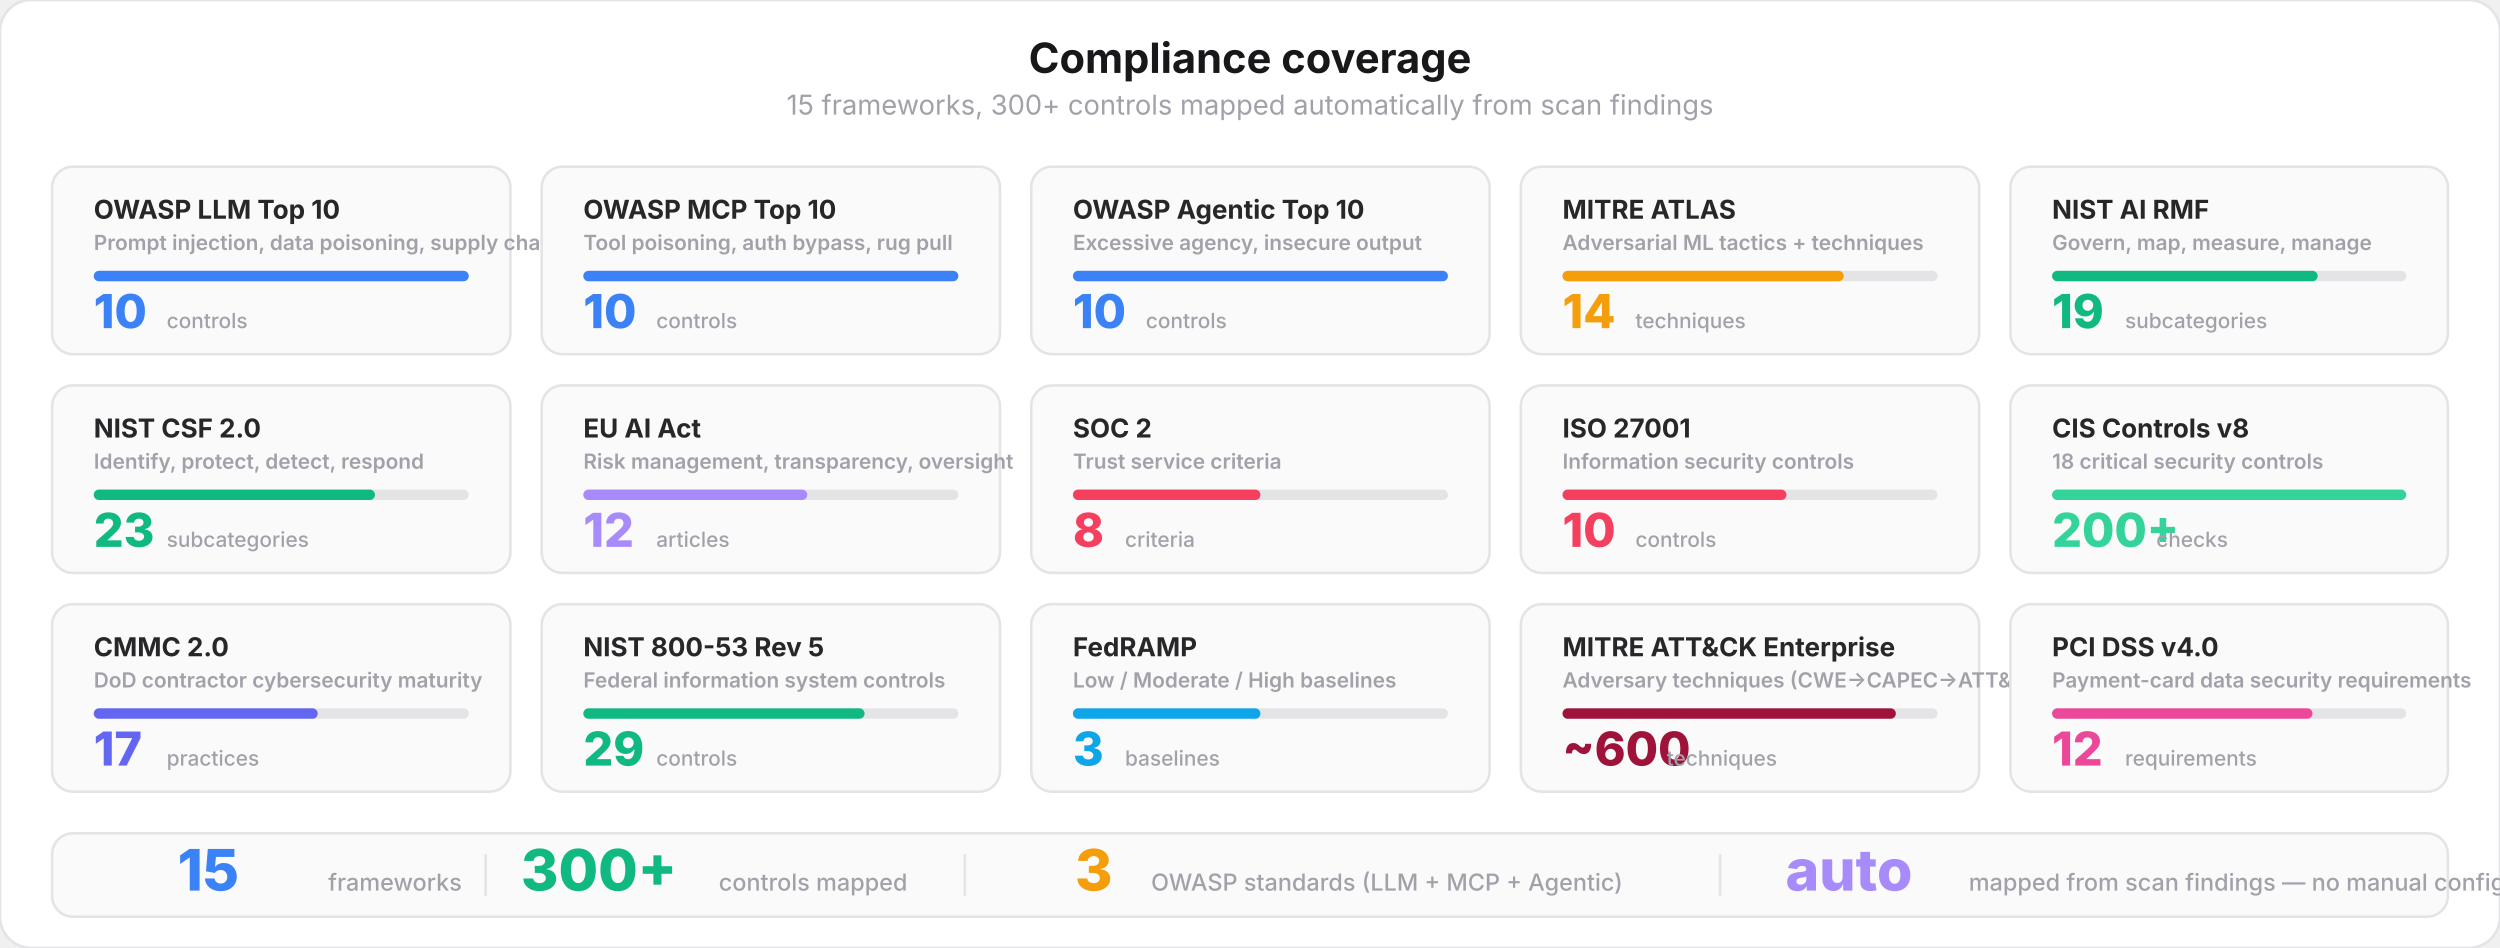
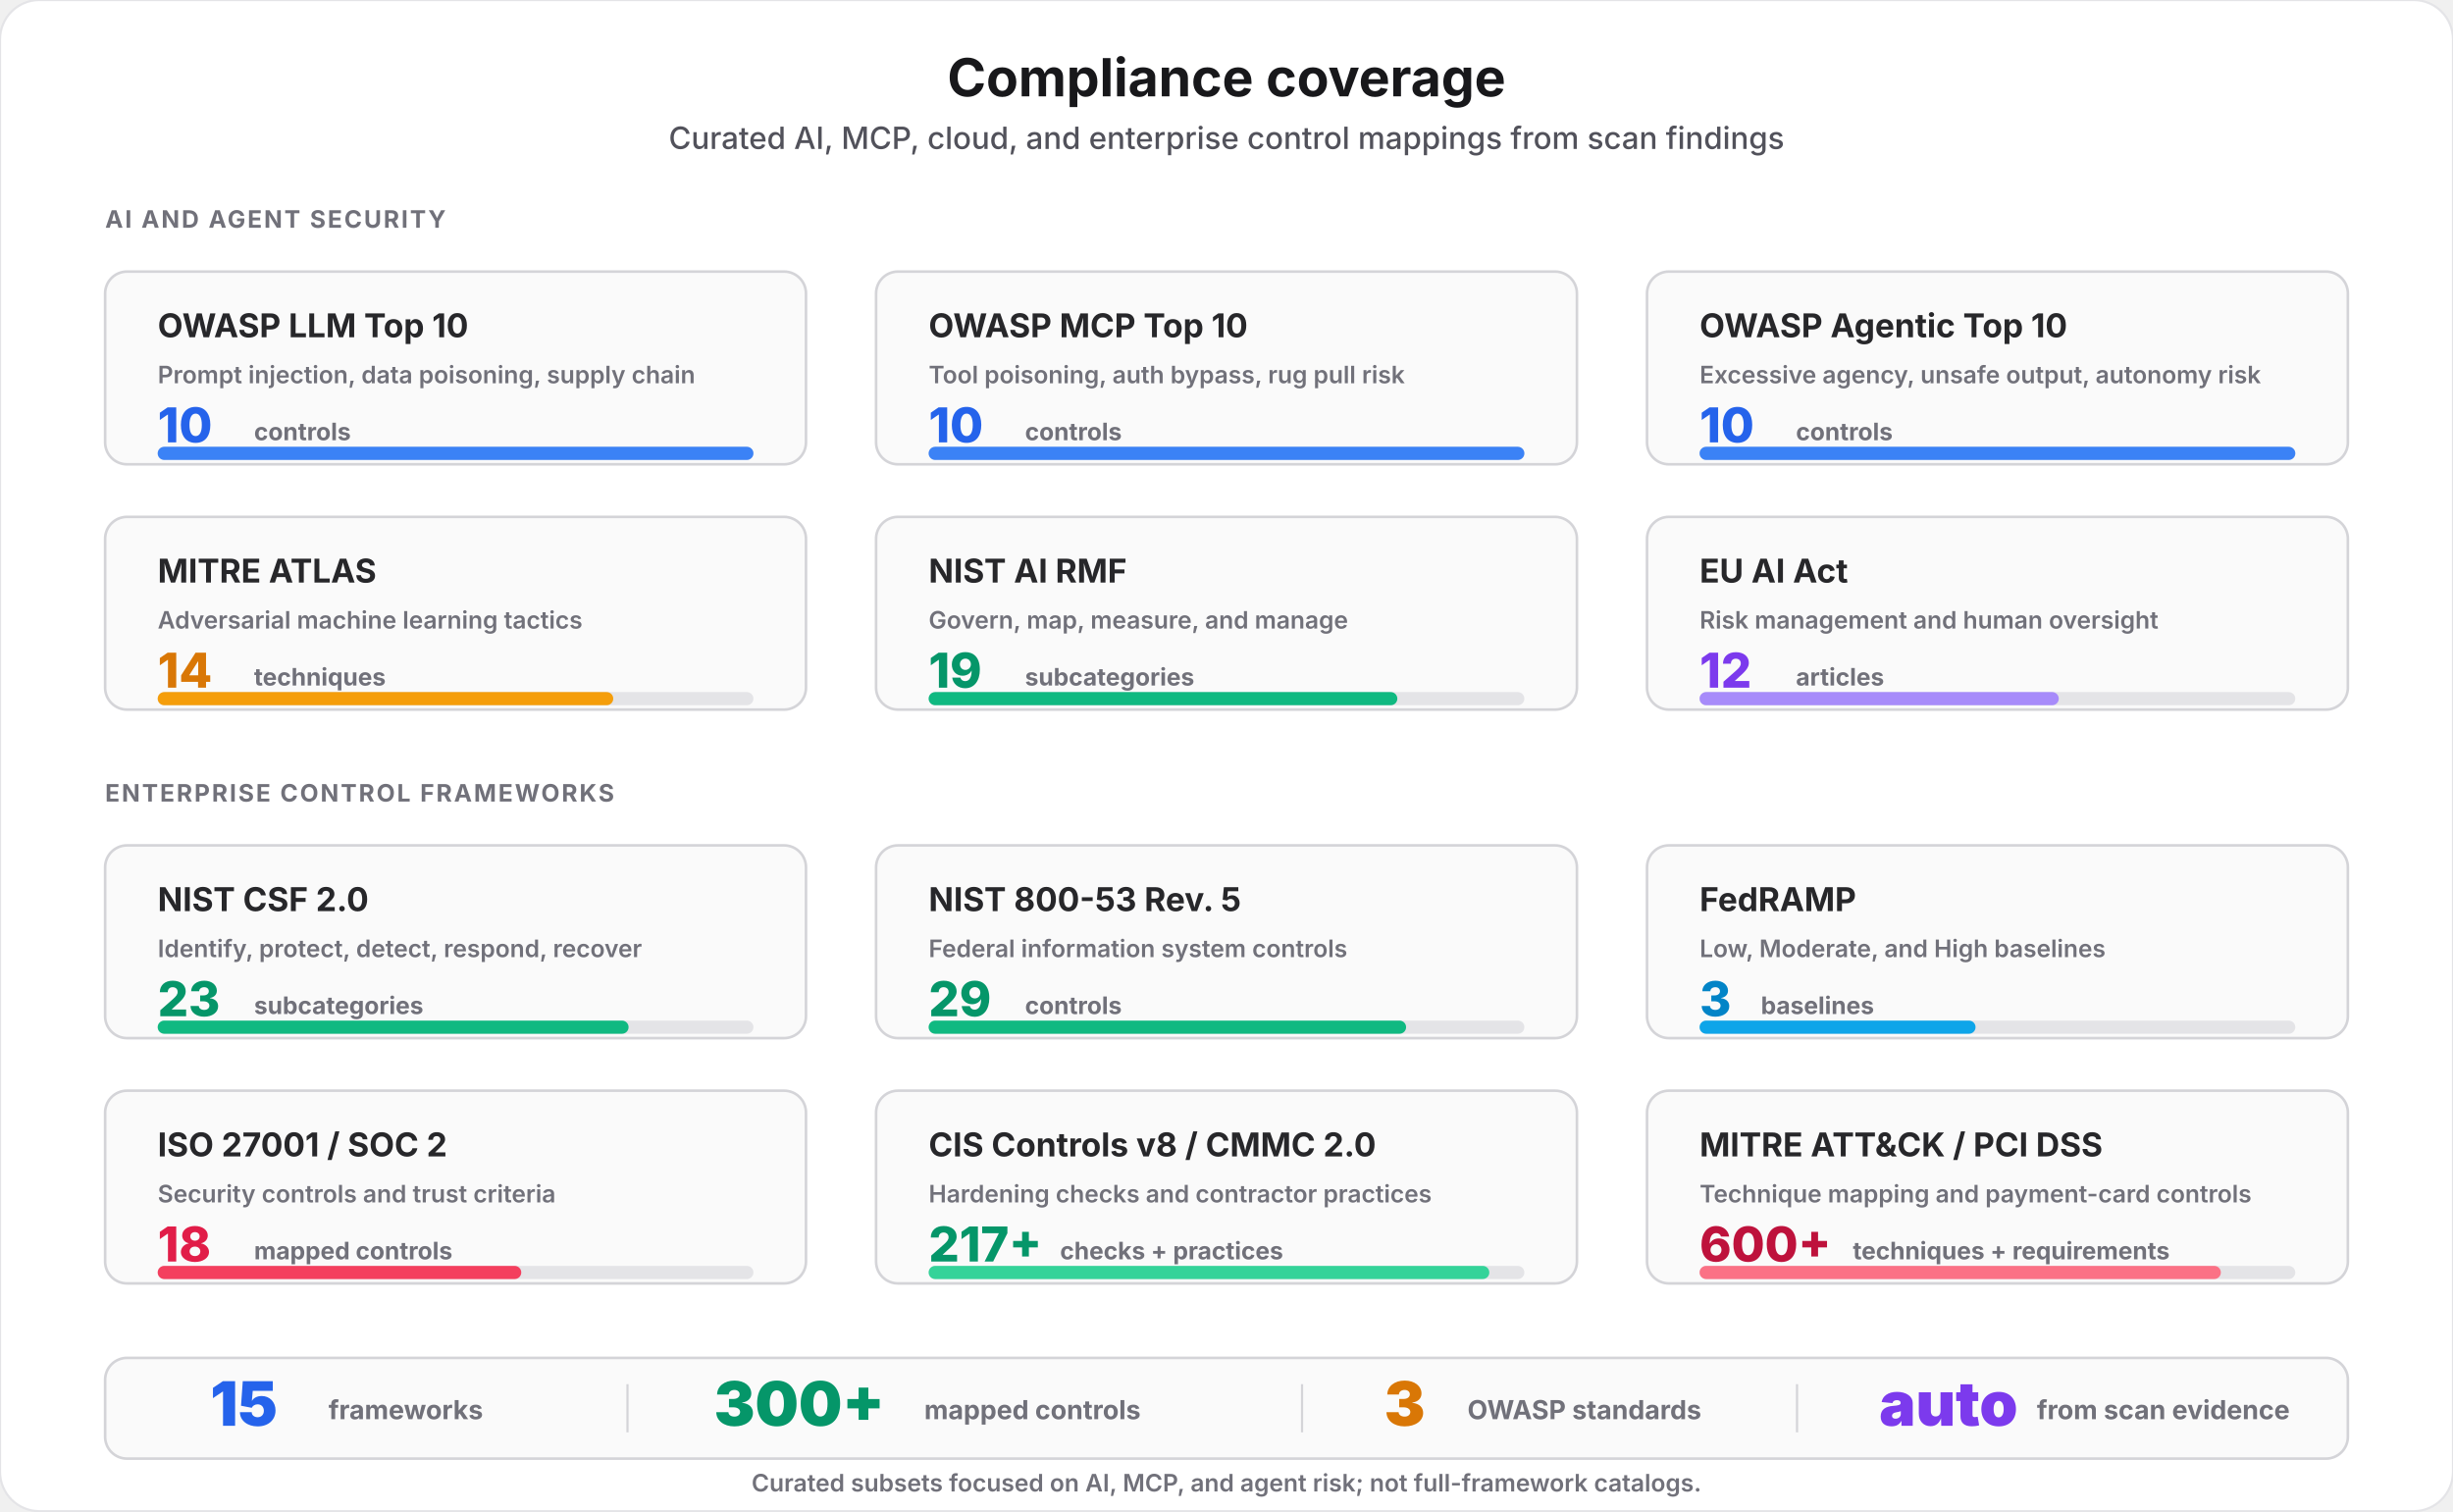
- <svg xmlns="http://www.w3.org/2000/svg" viewBox="0 0 960 364" fill="none">
+ <svg xmlns="http://www.w3.org/2000/svg" viewBox="0 0 1120 690" fill="none" role="img" aria-labelledby="title desc">
  <style>
    text { font-family: system-ui, -apple-system, 'Segoe UI', sans-serif; }
-     .title { font-size: 16px; font-weight: 700; fill: #18181b; }
-     .subtitle { font-size: 10.5px; font-weight: 400; fill: #a1a1aa; }
-     .fw-name { font-size: 10px; font-weight: 700; fill: #27272a; }
-     .fw-code { font-size: 8px; font-weight: 600; fill: #a1a1aa; }
-     .fw-count { font-size: 18px; font-weight: 800; }
-     .fw-label { font-size: 8px; font-weight: 500; fill: #a1a1aa; }
+     .title { font-size: 24px; font-weight: 750; fill: #18181b; }
+     .subtitle { font-size: 14px; font-weight: 500; fill: #52525b; }
+     .section { font-size: 11px; font-weight: 700; letter-spacing: .08em; fill: #71717a; }
+     .card { fill: #fafafa; stroke: #d4d4d8; stroke-width: 1.2; }
+     .name { font-size: 15px; font-weight: 750; fill: #27272a; }
+     .scope { font-size: 11px; font-weight: 600; fill: #71717a; }
+     .count { font-size: 22px; font-weight: 800; }
+     .unit { font-size: 11px; font-weight: 700; fill: #71717a; }
    .bar-bg { fill: #e4e4e7; }
-     .summary-num { font-size: 22px; font-weight: 800; }
-     .summary-label { font-size: 9px; font-weight: 500; fill: #a1a1aa; }
+     .summary { fill: #fafafa; stroke: #d4d4d8; stroke-width: 1.2; }
+     .summary-num { font-size: 28px; font-weight: 850; }
+     .summary-label { font-size: 12px; font-weight: 700; fill: #71717a; }
+     .note { font-size: 11px; font-weight: 600; fill: #71717a; }
  </style>
-   <rect width="960" height="364" rx="12" fill="#ffffff" stroke="#e4e4e7" stroke-width="1" />
-   <text x="480" y="28" text-anchor="middle" class="title">Compliance coverage</text>
-   <text x="480" y="44" text-anchor="middle" class="subtitle">15 frameworks, 300+ controls mapped automatically from scan findings</text>
-   <rect x="20" y="64" width="176" height="72" rx="8" fill="#fafafa" stroke="#e4e4e7" stroke-width="1" />
-   <text x="36" y="84" class="fw-name">OWASP LLM Top 10</text>
-   <text x="36" y="96" class="fw-code">Prompt injection, data poisoning, supply chain</text>
-   <rect x="36" y="104" width="144" height="4" rx="2" class="bar-bg" />
-   <rect x="36" y="104" width="144" height="4" rx="2" fill="#3b82f6" />
-   <text x="36" y="126" class="fw-count" fill="#3b82f6">10</text>
-   <text x="64" y="126" class="fw-label">controls</text>
-   <rect x="208" y="64" width="176" height="72" rx="8" fill="#fafafa" stroke="#e4e4e7" stroke-width="1" />
-   <text x="224" y="84" class="fw-name">OWASP MCP Top 10</text>
-   <text x="224" y="96" class="fw-code">Tool poisoning, auth bypass, rug pull</text>
-   <rect x="224" y="104" width="144" height="4" rx="2" class="bar-bg" />
-   <rect x="224" y="104" width="144" height="4" rx="2" fill="#3b82f6" />
-   <text x="224" y="126" class="fw-count" fill="#3b82f6">10</text>
-   <text x="252" y="126" class="fw-label">controls</text>
-   <rect x="396" y="64" width="176" height="72" rx="8" fill="#fafafa" stroke="#e4e4e7" stroke-width="1" />
-   <text x="412" y="84" class="fw-name">OWASP Agentic Top 10</text>
-   <text x="412" y="96" class="fw-code">Excessive agency, insecure output</text>
-   <rect x="412" y="104" width="144" height="4" rx="2" class="bar-bg" />
-   <rect x="412" y="104" width="144" height="4" rx="2" fill="#3b82f6" />
-   <text x="412" y="126" class="fw-count" fill="#3b82f6">10</text>
-   <text x="440" y="126" class="fw-label">controls</text>
-   <rect x="584" y="64" width="176" height="72" rx="8" fill="#fafafa" stroke="#e4e4e7" stroke-width="1" />
-   <text x="600" y="84" class="fw-name">MITRE ATLAS</text>
-   <text x="600" y="96" class="fw-code">Adversarial ML tactics + techniques</text>
-   <rect x="600" y="104" width="144" height="4" rx="2" class="bar-bg" />
-   <rect x="600" y="104" width="108" height="4" rx="2" fill="#f59e0b" />
-   <text x="600" y="126" class="fw-count" fill="#f59e0b">14</text>
-   <text x="628" y="126" class="fw-label">techniques</text>
-   <rect x="772" y="64" width="168" height="72" rx="8" fill="#fafafa" stroke="#e4e4e7" stroke-width="1" />
-   <text x="788" y="84" class="fw-name">NIST AI RMF</text>
-   <text x="788" y="96" class="fw-code">Govern, map, measure, manage</text>
-   <rect x="788" y="104" width="136" height="4" rx="2" class="bar-bg" />
-   <rect x="788" y="104" width="102" height="4" rx="2" fill="#10b981" />
-   <text x="788" y="126" class="fw-count" fill="#10b981">19</text>
-   <text x="816" y="126" class="fw-label">subcategories</text>
-   <rect x="20" y="148" width="176" height="72" rx="8" fill="#fafafa" stroke="#e4e4e7" stroke-width="1" />
-   <text x="36" y="168" class="fw-name">NIST CSF 2.0</text>
-   <text x="36" y="180" class="fw-code">Identify, protect, detect, respond</text>
-   <rect x="36" y="188" width="144" height="4" rx="2" class="bar-bg" />
-   <rect x="36" y="188" width="108" height="4" rx="2" fill="#10b981" />
-   <text x="36" y="210" class="fw-count" fill="#10b981">23</text>
-   <text x="64" y="210" class="fw-label">subcategories</text>
-   <rect x="208" y="148" width="176" height="72" rx="8" fill="#fafafa" stroke="#e4e4e7" stroke-width="1" />
-   <text x="224" y="168" class="fw-name">EU AI Act</text>
-   <text x="224" y="180" class="fw-code">Risk management, transparency, oversight</text>
-   <rect x="224" y="188" width="144" height="4" rx="2" class="bar-bg" />
-   <rect x="224" y="188" width="86" height="4" rx="2" fill="#a78bfa" />
-   <text x="224" y="210" class="fw-count" fill="#a78bfa">12</text>
-   <text x="252" y="210" class="fw-label">articles</text>
-   <rect x="396" y="148" width="176" height="72" rx="8" fill="#fafafa" stroke="#e4e4e7" stroke-width="1" />
-   <text x="412" y="168" class="fw-name">SOC 2</text>
-   <text x="412" y="180" class="fw-code">Trust service criteria</text>
-   <rect x="412" y="188" width="144" height="4" rx="2" class="bar-bg" />
-   <rect x="412" y="188" width="72" height="4" rx="2" fill="#f43f5e" />
-   <text x="412" y="210" class="fw-count" fill="#f43f5e">8</text>
-   <text x="432" y="210" class="fw-label">criteria</text>
-   <rect x="584" y="148" width="176" height="72" rx="8" fill="#fafafa" stroke="#e4e4e7" stroke-width="1" />
-   <text x="600" y="168" class="fw-name">ISO 27001</text>
-   <text x="600" y="180" class="fw-code">Information security controls</text>
-   <rect x="600" y="188" width="144" height="4" rx="2" class="bar-bg" />
-   <rect x="600" y="188" width="86" height="4" rx="2" fill="#f43f5e" />
-   <text x="600" y="210" class="fw-count" fill="#f43f5e">10</text>
-   <text x="628" y="210" class="fw-label">controls</text>
-   <rect x="772" y="148" width="168" height="72" rx="8" fill="#fafafa" stroke="#e4e4e7" stroke-width="1" />
-   <text x="788" y="168" class="fw-name">CIS Controls v8</text>
-   <text x="788" y="180" class="fw-code">18 critical security controls</text>
-   <rect x="788" y="188" width="136" height="4" rx="2" class="bar-bg" />
-   <rect x="788" y="188" width="136" height="4" rx="2" fill="#34d399" />
-   <text x="788" y="210" class="fw-count" fill="#34d399">200+</text>
-   <text x="828" y="210" class="fw-label">checks</text>
-   <rect x="20" y="232" width="176" height="72" rx="8" fill="#fafafa" stroke="#e4e4e7" stroke-width="1" />
-   <text x="36" y="252" class="fw-name">CMMC 2.0</text>
-   <text x="36" y="264" class="fw-code">DoD contractor cybersecurity maturity</text>
-   <rect x="36" y="272" width="144" height="4" rx="2" class="bar-bg" />
-   <rect x="36" y="272" width="86" height="4" rx="2" fill="#6366f1" />
-   <text x="36" y="294" class="fw-count" fill="#6366f1">17</text>
-   <text x="64" y="294" class="fw-label">practices</text>
-   <rect x="208" y="232" width="176" height="72" rx="8" fill="#fafafa" stroke="#e4e4e7" stroke-width="1" />
-   <text x="224" y="252" class="fw-name">NIST 800-53 Rev 5</text>
-   <text x="224" y="264" class="fw-code">Federal information system controls</text>
-   <rect x="224" y="272" width="144" height="4" rx="2" class="bar-bg" />
-   <rect x="224" y="272" width="108" height="4" rx="2" fill="#10b981" />
-   <text x="224" y="294" class="fw-count" fill="#10b981">29</text>
-   <text x="252" y="294" class="fw-label">controls</text>
-   <rect x="396" y="232" width="176" height="72" rx="8" fill="#fafafa" stroke="#e4e4e7" stroke-width="1" />
-   <text x="412" y="252" class="fw-name">FedRAMP</text>
-   <text x="412" y="264" class="fw-code">Low / Moderate / High baselines</text>
-   <rect x="412" y="272" width="144" height="4" rx="2" class="bar-bg" />
-   <rect x="412" y="272" width="72" height="4" rx="2" fill="#0ea5e9" />
-   <text x="412" y="294" class="fw-count" fill="#0ea5e9">3</text>
-   <text x="432" y="294" class="fw-label">baselines</text>
-   <rect x="584" y="232" width="176" height="72" rx="8" fill="#fafafa" stroke="#e4e4e7" stroke-width="1" />
-   <text x="600" y="252" class="fw-name">MITRE ATT&amp;CK Enterprise</text>
-   <text x="600" y="264" class="fw-code">Adversary techniques (CWE→CAPEC→ATT&amp;CK)</text>
-   <rect x="600" y="272" width="144" height="4" rx="2" class="bar-bg" />
-   <rect x="600" y="272" width="128" height="4" rx="2" fill="#9f1239" />
-   <text x="600" y="294" class="fw-count" fill="#9f1239">~600</text>
-   <text x="640" y="294" class="fw-label">techniques</text>
-   <rect x="772" y="232" width="168" height="72" rx="8" fill="#fafafa" stroke="#e4e4e7" stroke-width="1" />
-   <text x="788" y="252" class="fw-name">PCI DSS v4.0</text>
-   <text x="788" y="264" class="fw-code">Payment-card data security requirements</text>
-   <rect x="788" y="272" width="136" height="4" rx="2" class="bar-bg" />
-   <rect x="788" y="272" width="100" height="4" rx="2" fill="#ec4899" />
-   <text x="788" y="294" class="fw-count" fill="#ec4899">12</text>
-   <text x="816" y="294" class="fw-label">requirements</text>
-   <rect x="20" y="320" width="920" height="32" rx="8" fill="#fafafa" stroke="#e4e4e7" stroke-width="1" />
-   <text x="80" y="342" text-anchor="middle" class="summary-num" fill="#3b82f6">15</text>
-   <text x="126" y="342" class="summary-label">frameworks</text>
-   <rect x="186" y="328" width="1" height="16" fill="#e4e4e7" />
-   <text x="230" y="342" text-anchor="middle" class="summary-num" fill="#10b981">300+</text>
-   <text x="276" y="342" class="summary-label">controls mapped</text>
-   <rect x="370" y="328" width="1" height="16" fill="#e4e4e7" />
-   <text x="420" y="342" text-anchor="middle" class="summary-num" fill="#f59e0b">3</text>
-   <text x="442" y="342" class="summary-label">OWASP standards (LLM + MCP + Agentic)</text>
-   <rect x="660" y="328" width="1" height="16" fill="#e4e4e7" />
-   <text x="710" y="342" text-anchor="middle" class="summary-num" fill="#a78bfa">auto</text>
-   <text x="756" y="342" class="summary-label">mapped from scan findings — no manual config</text>
+   <rect width="1120" height="690" rx="18" fill="#ffffff" stroke="#e4e4e7" stroke-width="1" />
+   <text x="560" y="44" text-anchor="middle" class="title">Compliance coverage</text>
+   <text x="560" y="68" text-anchor="middle" class="subtitle">Curated AI, MCP, cloud, and enterprise control mappings from scan findings</text>
+   <text x="48" y="104" class="section">AI AND AGENT SECURITY</text>
+   <rect x="48" y="124" width="320" height="88" rx="10" class="card" />
+   <text x="72" y="154" class="name">OWASP LLM Top 10</text>
+   <text x="72" y="175" class="scope">Prompt injection, data poisoning, supply chain</text>
+   <rect x="72" y="204" width="272" height="6" rx="3" class="bar-bg" />
+   <rect x="72" y="204" width="272" height="6" rx="3" fill="#3b82f6" />
+   <text x="72" y="202" class="count" fill="#2563eb">10</text>
+   <text x="116" y="201" class="unit">controls</text>
+   <rect x="400" y="124" width="320" height="88" rx="10" class="card" />
+   <text x="424" y="154" class="name">OWASP MCP Top 10</text>
+   <text x="424" y="175" class="scope">Tool poisoning, auth bypass, rug pull risk</text>
+   <rect x="424" y="204" width="272" height="6" rx="3" class="bar-bg" />
+   <rect x="424" y="204" width="272" height="6" rx="3" fill="#3b82f6" />
+   <text x="424" y="202" class="count" fill="#2563eb">10</text>
+   <text x="468" y="201" class="unit">controls</text>
+   <rect x="752" y="124" width="320" height="88" rx="10" class="card" />
+   <text x="776" y="154" class="name">OWASP Agentic Top 10</text>
+   <text x="776" y="175" class="scope">Excessive agency, unsafe output, autonomy risk</text>
+   <rect x="776" y="204" width="272" height="6" rx="3" class="bar-bg" />
+   <rect x="776" y="204" width="272" height="6" rx="3" fill="#3b82f6" />
+   <text x="776" y="202" class="count" fill="#2563eb">10</text>
+   <text x="820" y="201" class="unit">controls</text>
+   <rect x="48" y="236" width="320" height="88" rx="10" class="card" />
+   <text x="72" y="266" class="name">MITRE ATLAS</text>
+   <text x="72" y="287" class="scope">Adversarial machine learning tactics</text>
+   <rect x="72" y="316" width="272" height="6" rx="3" class="bar-bg" />
+   <rect x="72" y="316" width="208" height="6" rx="3" fill="#f59e0b" />
+   <text x="72" y="314" class="count" fill="#d97706">14</text>
+   <text x="116" y="313" class="unit">techniques</text>
+   <rect x="400" y="236" width="320" height="88" rx="10" class="card" />
+   <text x="424" y="266" class="name">NIST AI RMF</text>
+   <text x="424" y="287" class="scope">Govern, map, measure, and manage</text>
+   <rect x="424" y="316" width="272" height="6" rx="3" class="bar-bg" />
+   <rect x="424" y="316" width="214" height="6" rx="3" fill="#10b981" />
+   <text x="424" y="314" class="count" fill="#059669">19</text>
+   <text x="468" y="313" class="unit">subcategories</text>
+   <rect x="752" y="236" width="320" height="88" rx="10" class="card" />
+   <text x="776" y="266" class="name">EU AI Act</text>
+   <text x="776" y="287" class="scope">Risk management and human oversight</text>
+   <rect x="776" y="316" width="272" height="6" rx="3" class="bar-bg" />
+   <rect x="776" y="316" width="164" height="6" rx="3" fill="#a78bfa" />
+   <text x="776" y="314" class="count" fill="#7c3aed">12</text>
+   <text x="820" y="313" class="unit">articles</text>
+   <text x="48" y="366" class="section">ENTERPRISE CONTROL FRAMEWORKS</text>
+   <rect x="48" y="386" width="320" height="88" rx="10" class="card" />
+   <text x="72" y="416" class="name">NIST CSF 2.0</text>
+   <text x="72" y="437" class="scope">Identify, protect, detect, respond, recover</text>
+   <rect x="72" y="466" width="272" height="6" rx="3" class="bar-bg" />
+   <rect x="72" y="466" width="215" height="6" rx="3" fill="#10b981" />
+   <text x="72" y="464" class="count" fill="#059669">23</text>
+   <text x="116" y="463" class="unit">subcategories</text>
+   <rect x="400" y="386" width="320" height="88" rx="10" class="card" />
+   <text x="424" y="416" class="name">NIST 800-53 Rev. 5</text>
+   <text x="424" y="437" class="scope">Federal information system controls</text>
+   <rect x="424" y="466" width="272" height="6" rx="3" class="bar-bg" />
+   <rect x="424" y="466" width="218" height="6" rx="3" fill="#10b981" />
+   <text x="424" y="464" class="count" fill="#059669">29</text>
+   <text x="468" y="463" class="unit">controls</text>
+   <rect x="752" y="386" width="320" height="88" rx="10" class="card" />
+   <text x="776" y="416" class="name">FedRAMP</text>
+   <text x="776" y="437" class="scope">Low, Moderate, and High baselines</text>
+   <rect x="776" y="466" width="272" height="6" rx="3" class="bar-bg" />
+   <rect x="776" y="466" width="126" height="6" rx="3" fill="#0ea5e9" />
+   <text x="776" y="464" class="count" fill="#0284c7">3</text>
+   <text x="804" y="463" class="unit">baselines</text>
+   <rect x="48" y="498" width="320" height="88" rx="10" class="card" />
+   <text x="72" y="528" class="name">ISO 27001 / SOC 2</text>
+   <text x="72" y="549" class="scope">Security controls and trust criteria</text>
+   <rect x="72" y="578" width="272" height="6" rx="3" class="bar-bg" />
+   <rect x="72" y="578" width="166" height="6" rx="3" fill="#f43f5e" />
+   <text x="72" y="576" class="count" fill="#e11d48">18</text>
+   <text x="116" y="575" class="unit">mapped controls</text>
+   <rect x="400" y="498" width="320" height="88" rx="10" class="card" />
+   <text x="424" y="528" class="name">CIS Controls v8 / CMMC 2.0</text>
+   <text x="424" y="549" class="scope">Hardening checks and contractor practices</text>
+   <rect x="424" y="578" width="272" height="6" rx="3" class="bar-bg" />
+   <rect x="424" y="578" width="256" height="6" rx="3" fill="#34d399" />
+   <text x="424" y="576" class="count" fill="#059669">217+</text>
+   <text x="484" y="575" class="unit">checks + practices</text>
+   <rect x="752" y="498" width="320" height="88" rx="10" class="card" />
+   <text x="776" y="528" class="name">MITRE ATT&amp;CK / PCI DSS</text>
+   <text x="776" y="549" class="scope">Technique mapping and payment-card controls</text>
+   <rect x="776" y="578" width="272" height="6" rx="3" class="bar-bg" />
+   <rect x="776" y="578" width="238" height="6" rx="3" fill="#fb7185" />
+   <text x="776" y="576" class="count" fill="#be123c">600+</text>
+   <text x="846" y="575" class="unit">techniques + requirements</text>
+   <rect x="48" y="620" width="1024" height="46" rx="10" class="summary" />
+   <text x="96" y="651" class="summary-num" fill="#2563eb">15</text>
+   <text x="150" y="648" class="summary-label">frameworks</text>
+   <rect x="286" y="632" width="1" height="22" fill="#d4d4d8" />
+   <text x="326" y="651" class="summary-num" fill="#059669">300+</text>
+   <text x="422" y="648" class="summary-label">mapped controls</text>
+   <rect x="594" y="632" width="1" height="22" fill="#d4d4d8" />
+   <text x="632" y="651" class="summary-num" fill="#d97706">3</text>
+   <text x="670" y="648" class="summary-label">OWASP standards</text>
+   <rect x="820" y="632" width="1" height="22" fill="#d4d4d8" />
+   <text x="858" y="651" class="summary-num" fill="#7c3aed">auto</text>
+   <text x="930" y="648" class="summary-label">from scan evidence</text>
+   <text x="560" y="681" text-anchor="middle" class="note">Curated subsets focused on AI, MCP, and agent risk; not full-framework catalogs.</text>
</svg>
